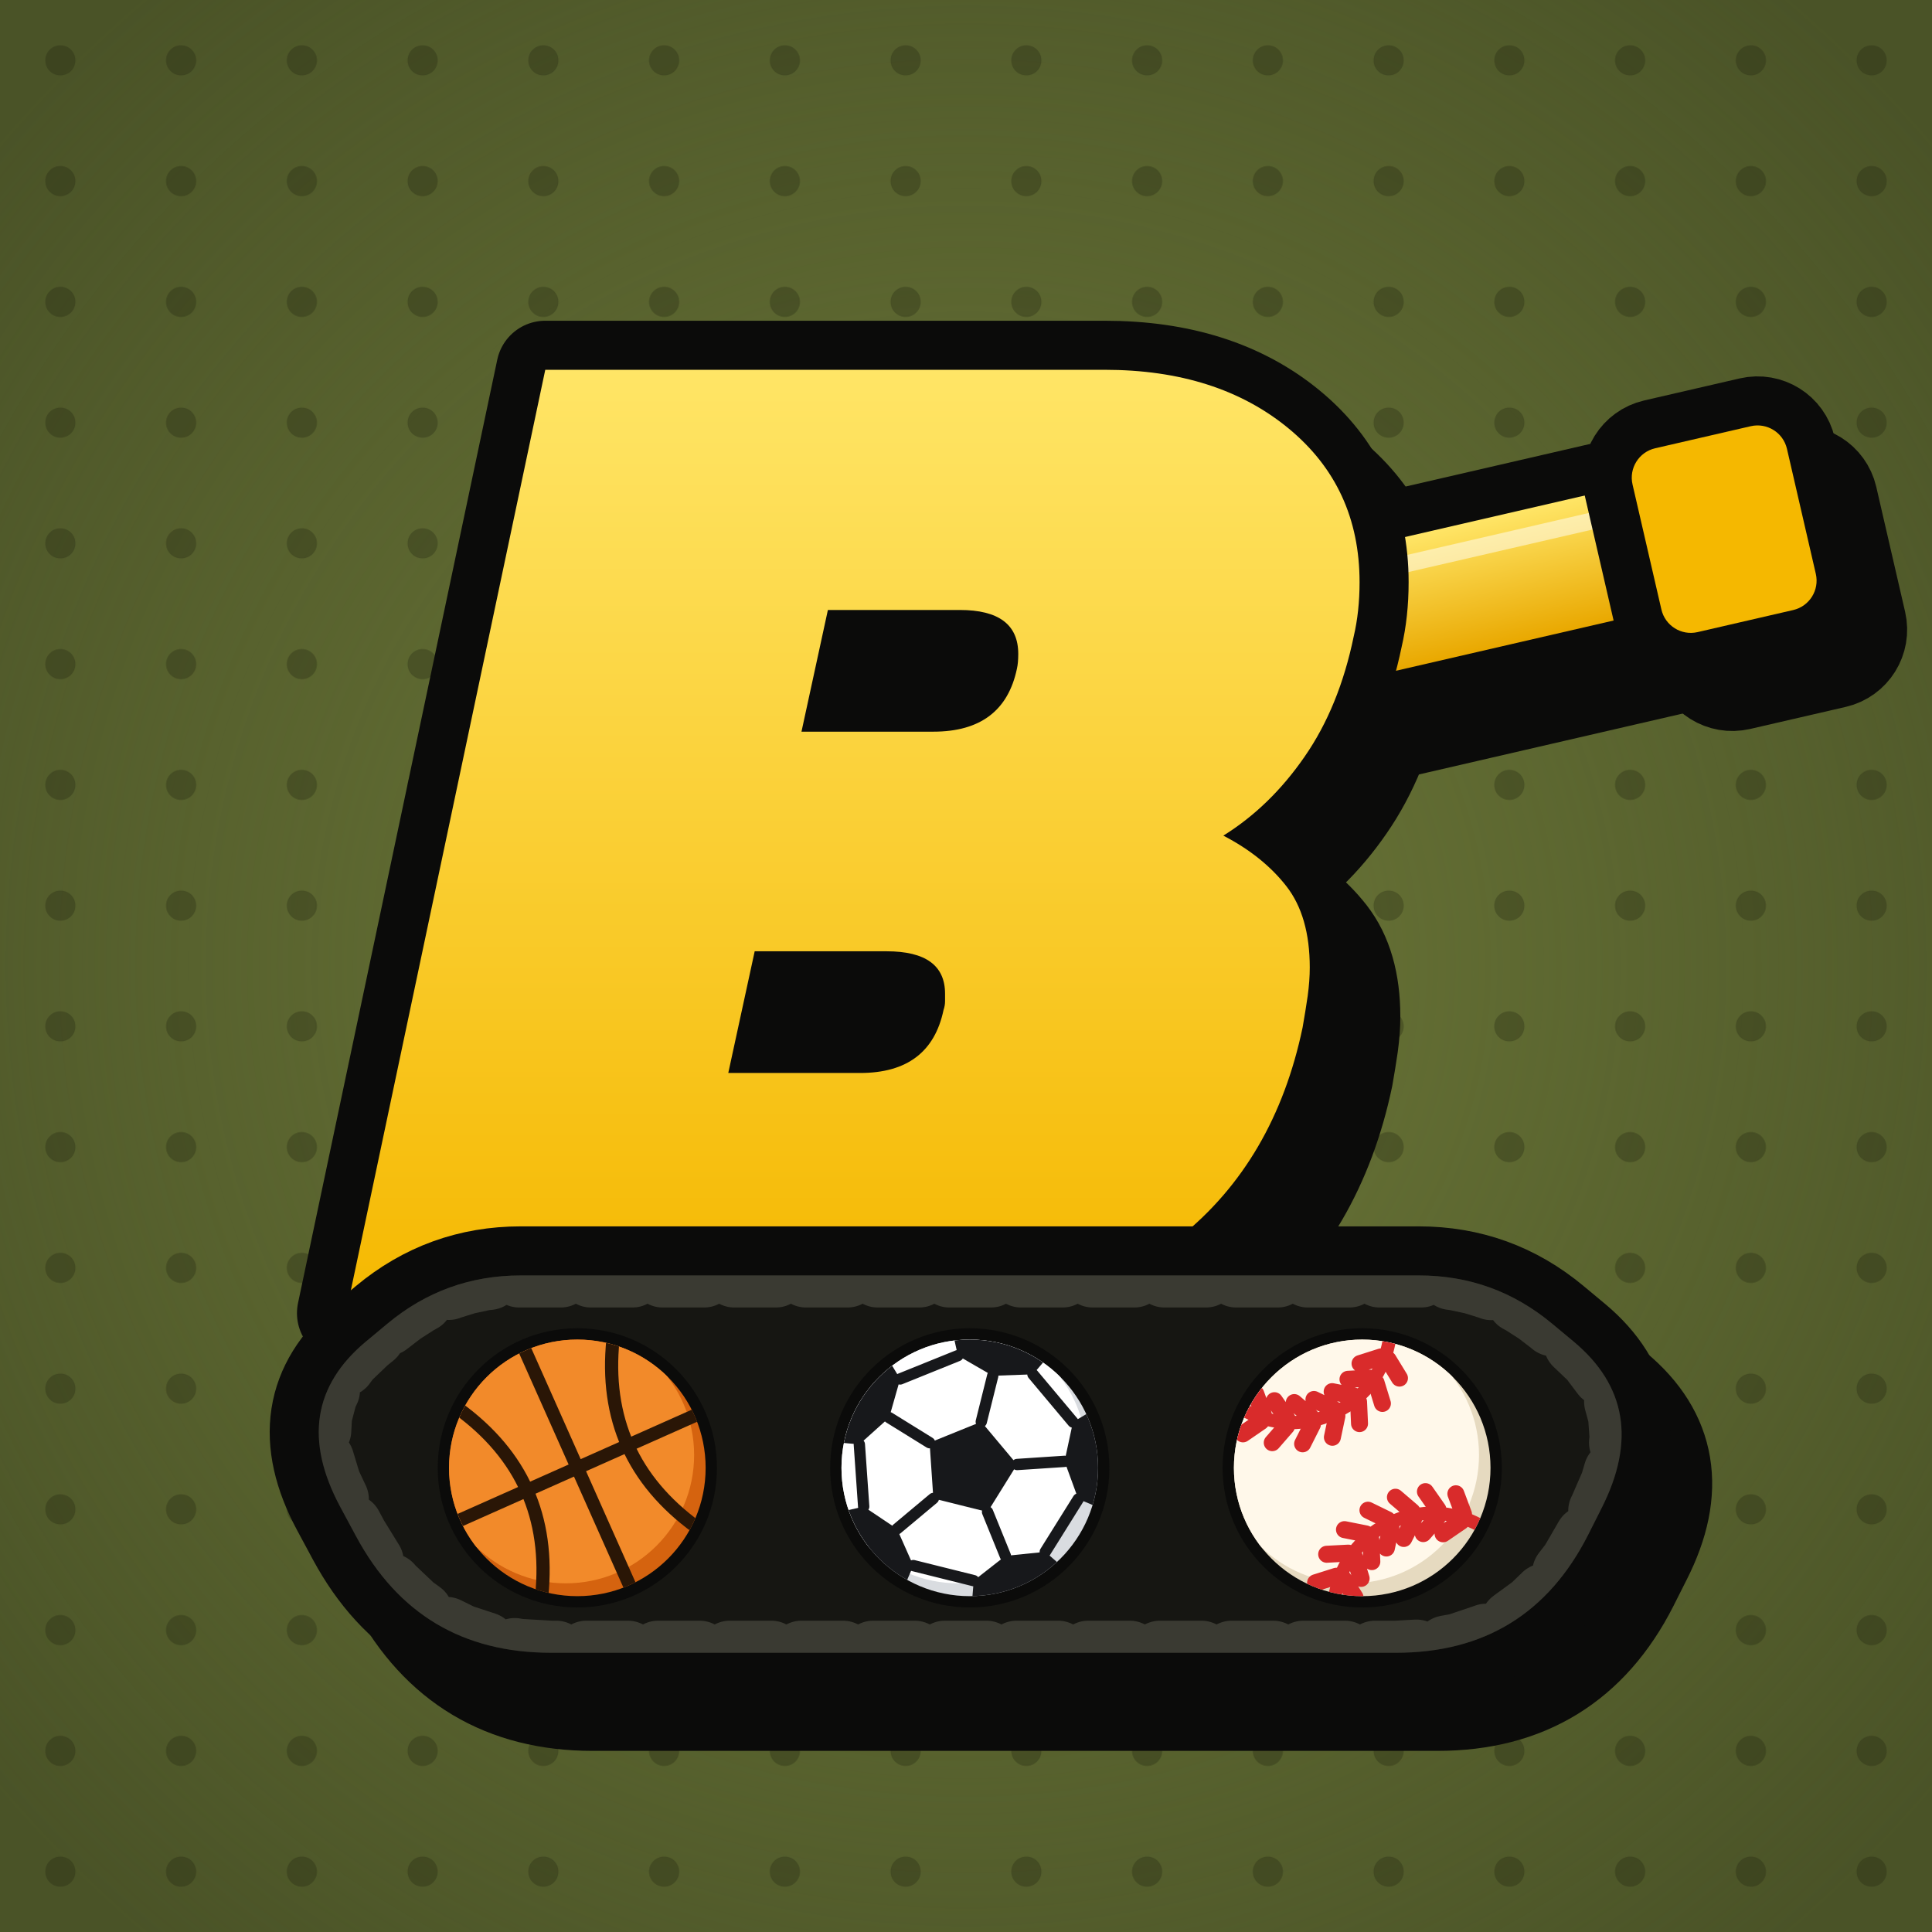
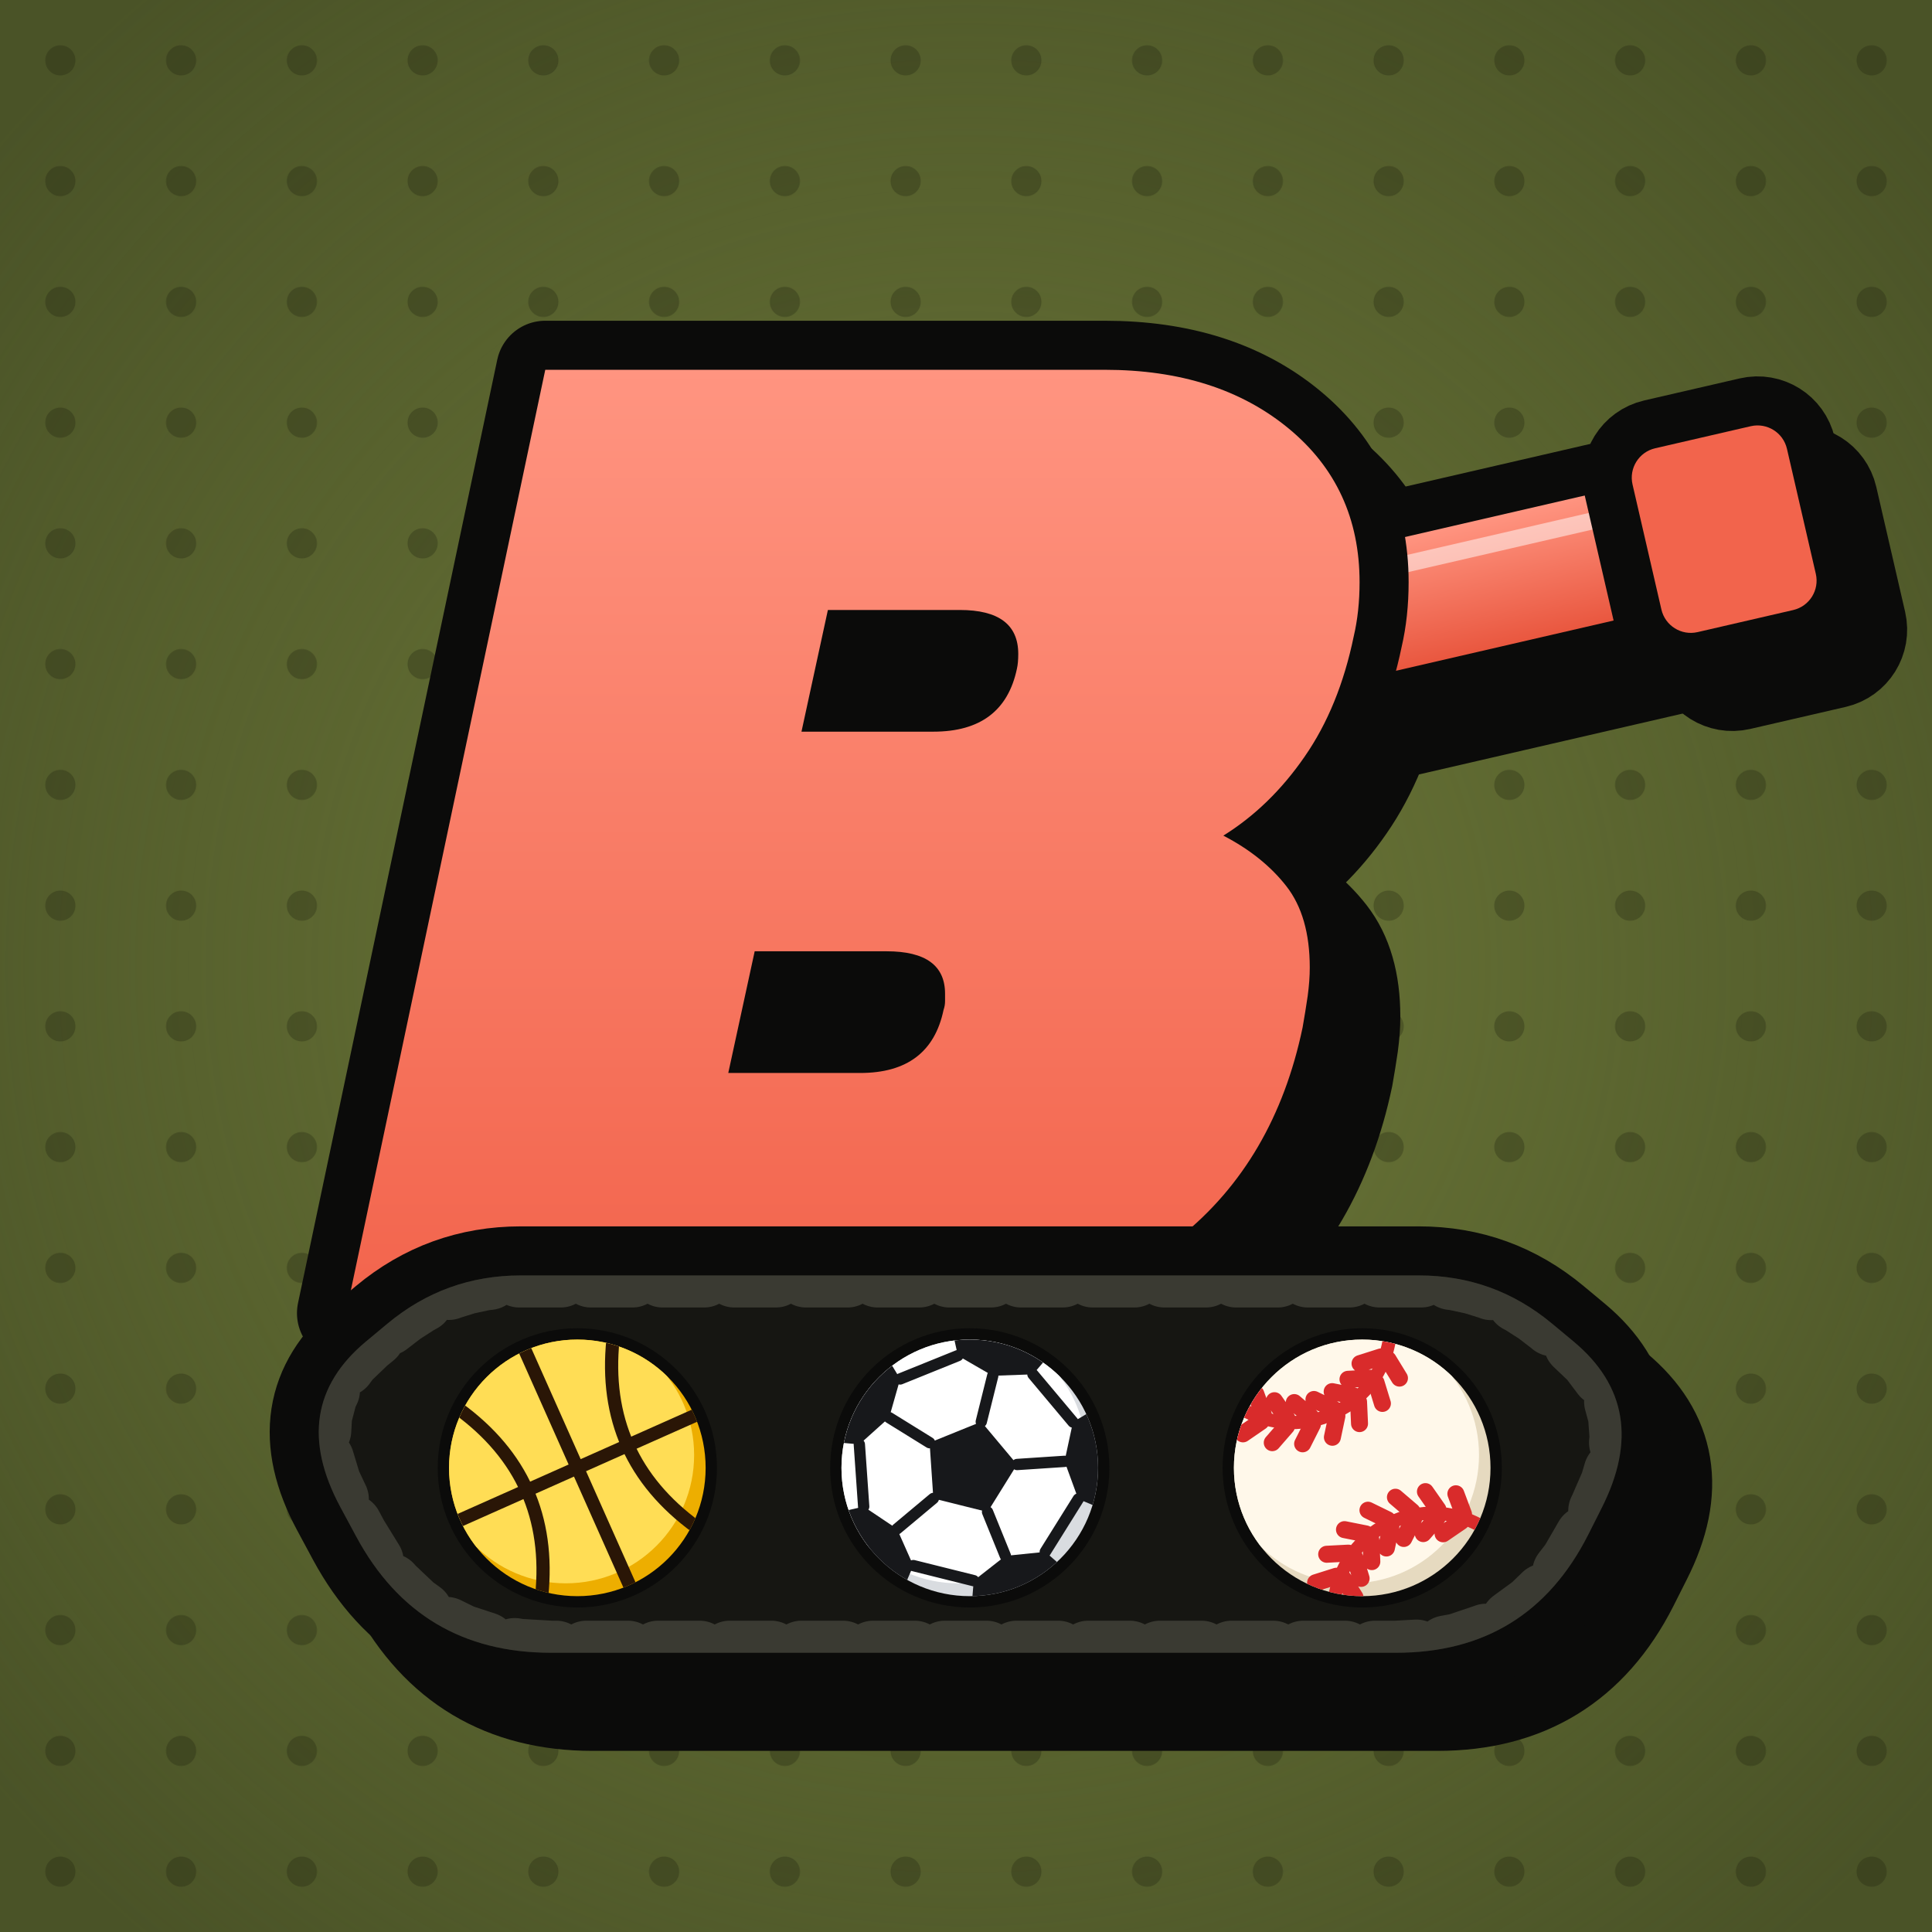
<svg xmlns="http://www.w3.org/2000/svg" viewBox="0 0 1024 1024" width="1024" height="1024">
  <defs>
    <clipPath id="bp-icon-clip">
      <rect x="0" y="0" width="1024" height="1024" rx="0" />
    </clipPath>
    <radialGradient id="bp-icon-glow" gradientUnits="userSpaceOnUse" cx="512" cy="512" r="675.8">
      <stop offset="0" stop-color="#74803C" stop-opacity="0.85" />
      <stop offset="1" stop-color="#74803C" stop-opacity="0" />
    </radialGradient>
    <pattern id="bp-icon-dots" width="64" height="64" patternUnits="userSpaceOnUse">
      <circle cx="32" cy="32" r="8" fill="#1F2410" fill-opacity="0.3" />
    </pattern>
    <linearGradient id="bp-icon-blend0" gradientUnits="userSpaceOnUse" x1="0" y1="-34" x2="0" y2="34">
-       <stop offset="0" stop-color="#FFE566" />
-       <stop offset="1" stop-color="#E9A800" />
+       <stop offset="0" stop-color="#FF9480" />
+       <stop offset="1" stop-color="#E9573F" />
    </linearGradient>
    <linearGradient id="bp-icon-blend1" gradientUnits="userSpaceOnUse" x1="0" y1="196" x2="0" y2="696">
-       <stop offset="0" stop-color="#FFE566" />
-       <stop offset="1" stop-color="#F5B800" />
+       <stop offset="0" stop-color="#FF9480" />
+       <stop offset="1" stop-color="#F2644C" />
    </linearGradient>
    <clipPath id="bp-icon-clip1">
      <path d="M205.3 701.6Q236 676 276 676L752 676Q792 676 822.7 701.6L834 711Q876 746 848.8 799.5L841.7 813.6Q810 876 740 876L292 876Q222 876 188.8 814.4L180.4 798.8Q152 746 194 711Z" />
    </clipPath>
    <clipPath id="bp-icon-clip2">
      <rect x="238" y="710" width="136" height="136" rx="68" />
    </clipPath>
    <clipPath id="bp-icon-clip3">
      <rect x="446" y="710" width="136" height="136" rx="68" />
    </clipPath>
    <clipPath id="bp-icon-clip4">
      <rect x="654" y="710" width="136" height="136" rx="68" />
    </clipPath>
  </defs>
  <g clip-path="url(#bp-icon-clip)">
    <rect x="0" y="0" width="1024" height="1024" rx="0" fill="#4A5327" />
    <circle cx="512" cy="512" r="675.8" fill="url(#bp-icon-glow)" />
    <rect x="0" y="0" width="1024" height="1024" fill="url(#bp-icon-dots)" />
    <g transform="translate(22 26)">
      <path d="M183.4 696L289 196L585.5 196Q645.3 196 683 227.1Q720.6 258.1 720.6 308.6Q720.6 324.1 717.5 337.3Q709.8 374.6 691.5 401Q673.3 427.4 648.4 442.9Q669.4 453.8 681.8 469.7Q694.2 485.6 694.2 512.8Q694.2 519.8 693.1 527.9Q691.9 536.1 690.4 544.6Q675.6 615.3 625.5 655.6Q575.4 696 483.1 696ZM424.8 387.8L494.7 387.8Q532 387.8 539 354.4Q539.7 351.3 539.7 346.6Q539.7 323.3 508.7 323.3L438.8 323.3ZM386 568.7L455.9 568.7Q493.1 568.7 500.1 535.3Q500.9 533 500.9 530.6Q500.9 528.3 500.9 526.7Q500.9 504.2 469.9 504.2L400 504.2Z" fill="#0B0B0A" stroke="#0B0B0A" stroke-width="52" stroke-linejoin="round" stroke-linecap="round" />
      <path d="M205.3 701.6Q236 676 276 676L752 676Q792 676 822.7 701.6L834 711Q876 746 848.8 799.5L841.7 813.6Q810 876 740 876L292 876Q222 876 188.8 814.4L180.4 798.8Q152 746 194 711Z" fill="#0B0B0A" stroke="#0B0B0A" stroke-width="52" stroke-linejoin="round" stroke-linecap="round" />
      <g transform="translate(604 352) rotate(-13 0 0)">
        <rect x="0" y="-34" width="300" height="68" rx="8" fill="#0B0B0A" stroke="#0B0B0A" stroke-width="52" stroke-linejoin="round" stroke-linecap="round" />
        <rect x="276" y="-50" width="84" height="100" rx="16" fill="#0B0B0A" stroke="#0B0B0A" stroke-width="52" stroke-linejoin="round" stroke-linecap="round" />
      </g>
    </g>
    <g transform="translate(604 352) rotate(-13 0 0)">
      <rect x="0" y="-34" width="300" height="68" rx="8" fill="#0B0B0A" stroke="#0B0B0A" stroke-width="52" stroke-linejoin="round" stroke-linecap="round" />
      <rect x="0" y="-34" width="300" height="68" rx="8" fill="url(#bp-icon-blend0)" />
      <path d="M90 -20L260 -20" fill="none" stroke="#FFFFFF" stroke-width="9" stroke-linejoin="round" stroke-linecap="round" stroke-opacity="0.5" />
      <rect x="276" y="-50" width="84" height="100" rx="16" fill="#0B0B0A" stroke="#0B0B0A" stroke-width="52" stroke-linejoin="round" stroke-linecap="round" />
-       <rect x="276" y="-50" width="84" height="100" rx="16" fill="#F5B800" />
+       <rect x="276" y="-50" width="84" height="100" rx="16" fill="#F2644C" />
    </g>
    <path d="M183.4 696L289 196L585.5 196Q645.3 196 683 227.1Q720.6 258.1 720.6 308.6Q720.6 324.1 717.5 337.3Q709.8 374.6 691.5 401Q673.3 427.4 648.4 442.9Q669.4 453.8 681.8 469.7Q694.2 485.6 694.2 512.8Q694.2 519.8 693.1 527.9Q691.9 536.1 690.4 544.6Q675.6 615.3 625.5 655.6Q575.4 696 483.1 696ZM424.8 387.8L494.7 387.8Q532 387.8 539 354.4Q539.7 351.3 539.7 346.6Q539.7 323.3 508.7 323.3L438.8 323.3ZM386 568.7L455.9 568.7Q493.1 568.7 500.1 535.3Q500.9 533 500.9 530.6Q500.9 528.3 500.9 526.7Q500.9 504.2 469.9 504.2L400 504.2Z" fill="#0B0B0A" stroke="#0B0B0A" stroke-width="52" stroke-linejoin="round" stroke-linecap="round" />
    <path d="M183.4 696L289 196L585.5 196Q645.3 196 683 227.1Q720.6 258.1 720.6 308.6Q720.6 324.1 717.5 337.3Q709.8 374.6 691.5 401Q673.3 427.4 648.4 442.9Q669.4 453.8 681.8 469.7Q694.2 485.6 694.2 512.8Q694.2 519.8 693.1 527.9Q691.9 536.1 690.4 544.6Q675.6 615.3 625.5 655.6Q575.4 696 483.1 696ZM424.8 387.8L494.7 387.8Q532 387.8 539 354.4Q539.7 351.3 539.7 346.6Q539.7 323.3 508.7 323.3L438.8 323.3ZM386 568.7L455.9 568.7Q493.1 568.7 500.1 535.3Q500.9 533 500.9 530.6Q500.9 528.3 500.9 526.7Q500.9 504.2 469.9 504.2L400 504.2Z" fill="url(#bp-icon-blend1)" />
    <path d="M205.3 701.6Q236 676 276 676L752 676Q792 676 822.7 701.6L834 711Q876 746 848.8 799.5L841.7 813.6Q810 876 740 876L292 876Q222 876 188.8 814.4L180.4 798.8Q152 746 194 711Z" fill="#0B0B0A" stroke="#0B0B0A" stroke-width="52" stroke-linejoin="round" stroke-linecap="round" />
    <path d="M205.3 701.6Q236 676 276 676L752 676Q792 676 822.7 701.6L834 711Q876 746 848.8 799.5L841.7 813.6Q810 876 740 876L292 876Q222 876 188.8 814.4L180.4 798.8Q152 746 194 711Z" fill="#161612" />
    <g>
      <g clip-path="url(#bp-icon-clip1)">
        <path d="M205.3 701.6L213.1 695.6L221.2 690.4L223.4 689.2M237.9 682.6L238.3 682.4L247.3 679.6L256.6 677.6L259.3 677.3M275.2 676L276 676L297.2 676M313.2 676L335.2 676M351.2 676L373.2 676M389.2 676L411.2 676M427.2 676L449.2 676M465.2 676L487.2 676M503.2 676L525.2 676M541.2 676L563.2 676M579.2 676L601.2 676M617.2 676L639.2 676M655.2 676L677.2 676M693.2 676L715.2 676M731.2 676L752 676L753.2 676M769.1 677.3L771.4 677.6L780.7 679.6L789.7 682.4L790.4 682.7M804.9 689.4L806.8 690.4L814.9 695.6L822.7 701.6L823 701.9M835.2 712.2L843.4 720L849.8 728.5M856.6 742.9L858.7 750.6L859.5 762L859.2 764.6M856.3 780.3L854.5 786.4L848.8 799.5L848.2 800.7M840.9 814.9L833.2 828.2L829.1 833.5M818.7 845.6L812.5 851.6L801.7 859.5M787.6 867L787.1 867.2L772.6 872.1L766.6 873.2M750.7 875.4L740 876L728.8 876M712.8 876L690.8 876M674.8 876L652.8 876M636.8 876L614.8 876M598.8 876L576.8 876M560.8 876L538.8 876M522.8 876L500.8 876M484.8 876L462.8 876M446.8 876L424.8 876M408.8 876L386.8 876M370.8 876L348.8 876M332.8 876L310.8 876M294.8 876L292 876L275.1 875L272.8 874.6M257.2 871.4L244.7 867.3L236.8 863.4M223.2 855L218.9 851.9L207.7 841.3L206.9 840.3M197 827.7L188.8 814.4L185.8 808.8M178.5 794.6L174.4 785.9L170.8 774M169.2 758.1L169.6 750.5L172.4 739.8L173.8 736.9M182.2 723.3L184.6 720L194 711L197.8 707.9" fill="none" stroke="#3A3A32" stroke-width="34" stroke-linejoin="round" stroke-linecap="round" />
      </g>
    </g>
    <circle cx="306" cy="778" r="68" fill="#0B0B0A" stroke="#0B0B0A" stroke-width="12" stroke-linejoin="round" stroke-linecap="round" />
    <g>
      <g clip-path="url(#bp-icon-clip2)">
-         <circle cx="306" cy="778" r="68" fill="#D5630F" />
-         <circle cx="299.9" cy="771.2" r="68" fill="#F28A2A" />
+         <circle cx="306" cy="778" r="68" fill="#EDAE00" />
+         <circle cx="299.9" cy="771.2" r="68" fill="#FFDD55" />
        <g transform="rotate(-24 306 778)">
          <path d="M306 710L306 846M238 778L374 778M261.1 723.6Q292.4 778 261.1 832.4M350.9 723.6Q319.6 778 350.9 832.4" fill="none" stroke="#2A1606" stroke-width="7" stroke-linejoin="round" stroke-linecap="round" />
        </g>
      </g>
    </g>
    <circle cx="514" cy="778" r="68" fill="#0B0B0A" stroke="#0B0B0A" stroke-width="12" stroke-linejoin="round" stroke-linecap="round" />
    <g>
      <g clip-path="url(#bp-icon-clip3)">
        <circle cx="514" cy="778" r="68" fill="#D9DCE0" />
        <circle cx="507.9" cy="771.2" r="68" fill="#FFFFFF" />
        <g transform="rotate(14 514 778)">
          <path d="M514 752.8L537.9 770.2L528.8 798.4L499.2 798.4L490.1 770.2ZM514 727.7L534.5 721.8L545.8 699.2L482.2 699.2L493.5 721.8ZM561.9 762.5L573.8 780.1L598.8 783.9L579.1 723.4L561.2 741.2ZM543.6 818.7L530.5 835.5L534.6 860.5L586.1 823L563.6 811.5ZM484.4 818.7L464.4 811.5L441.9 823L493.4 860.5L497.5 835.5ZM466.1 762.5L466.8 741.2L448.9 723.4L429.2 783.9L454.2 780.1Z" fill="#17181B" />
          <path d="M514 752.8L514 727.7M534.5 721.8L561.2 741.2M537.9 770.2L561.9 762.5M573.8 780.1L563.6 811.5M528.8 798.4L543.6 818.7M530.5 835.5L497.5 835.5M499.2 798.4L484.4 818.7M464.4 811.5L454.2 780.1M490.1 770.2L466.1 762.5M466.8 741.2L493.5 721.8" fill="none" stroke="#17181B" stroke-width="6" stroke-linejoin="round" stroke-linecap="round" />
        </g>
      </g>
    </g>
    <circle cx="722" cy="778" r="68" fill="#0B0B0A" stroke="#0B0B0A" stroke-width="12" stroke-linejoin="round" stroke-linecap="round" />
    <g>
      <g clip-path="url(#bp-icon-clip4)">
        <circle cx="722" cy="778" r="68" fill="#E6DAC0" />
        <circle cx="715.9" cy="771.2" r="68" fill="#FFF8EA" />
        <g transform="rotate(64 722 778)">
          <path d="M775.6 819.9L773.7 818.4L771.8 816.8L770.1 815.1L768.4 813.4L766.8 811.5L765.3 809.6L763.9 807.7L762.5 805.6L761.3 803.6L760.2 801.4L759.1 799.2L758.2 797L757.4 794.7L756.7 792.4L756 790L755.5 787.7L755.1 785.3L754.9 782.8L754.7 780.4L754.6 778L754.7 775.6L754.9 773.2L755.1 770.7L755.5 768.3L756 766L756.7 763.6L757.4 761.3L758.2 759L759.1 756.8L760.2 754.6L761.3 752.4L762.5 750.4L763.9 748.3L765.3 746.4L766.8 744.5L768.4 742.6L770.1 740.9L771.8 739.2L773.7 737.6L775.6 736.1M668.4 819.9L670.3 818.4L672.2 816.8L673.9 815.1L675.6 813.4L677.2 811.5L678.7 809.6L680.1 807.7L681.5 805.6L682.7 803.6L683.8 801.4L684.9 799.2L685.8 797L686.6 794.7L687.3 792.4L688 790L688.5 787.7L688.9 785.3L689.1 782.8L689.3 780.4L689.4 778L689.3 775.6L689.1 773.2L688.9 770.7L688.5 768.3L688 766L687.3 763.6L686.6 761.3L685.8 759L684.9 756.8L683.8 754.6L682.7 752.4L681.5 750.4L680.1 748.3L678.7 746.4L677.2 744.5L675.6 742.6L673.9 740.9L672.2 739.2L670.3 737.6L668.4 736.1" fill="none" stroke="#D92B2B" stroke-width="7" stroke-linejoin="round" stroke-linecap="round" />
          <path d="M767.6 815.5L765.9 826.9M770.5 812.7L782 811.5M759.4 804.4L754.9 815M763 802.4L774.4 804.2M754.3 791.6L747.3 800.8M758.3 790.6L768.9 795.2M752.6 778L743.5 785.1M756.7 778L765.8 785.1M754.3 764.4L743.7 769M758.3 765.4L765.3 774.6M759.4 751.6L748 753.4M763 753.6L767.5 764.2M767.6 740.5L756.1 739.4M770.5 743.3L772.2 754.8M676.4 815.5L678.1 826.9M673.5 812.7L662 811.5M684.6 804.4L689.1 815M681 802.4L669.6 804.2M689.7 791.6L696.7 800.8M685.7 790.6L675.1 795.2M691.4 778L700.5 785.1M687.3 778L678.2 785.1M689.7 764.4L700.3 769M685.7 765.4L678.7 774.6M684.6 751.6L696 753.4M681 753.6L676.5 764.2M676.4 740.5L687.9 739.4M673.5 743.3L671.8 754.8" fill="none" stroke="#D92B2B" stroke-width="9" stroke-linejoin="round" stroke-linecap="round" />
        </g>
      </g>
    </g>
  </g>
</svg>
